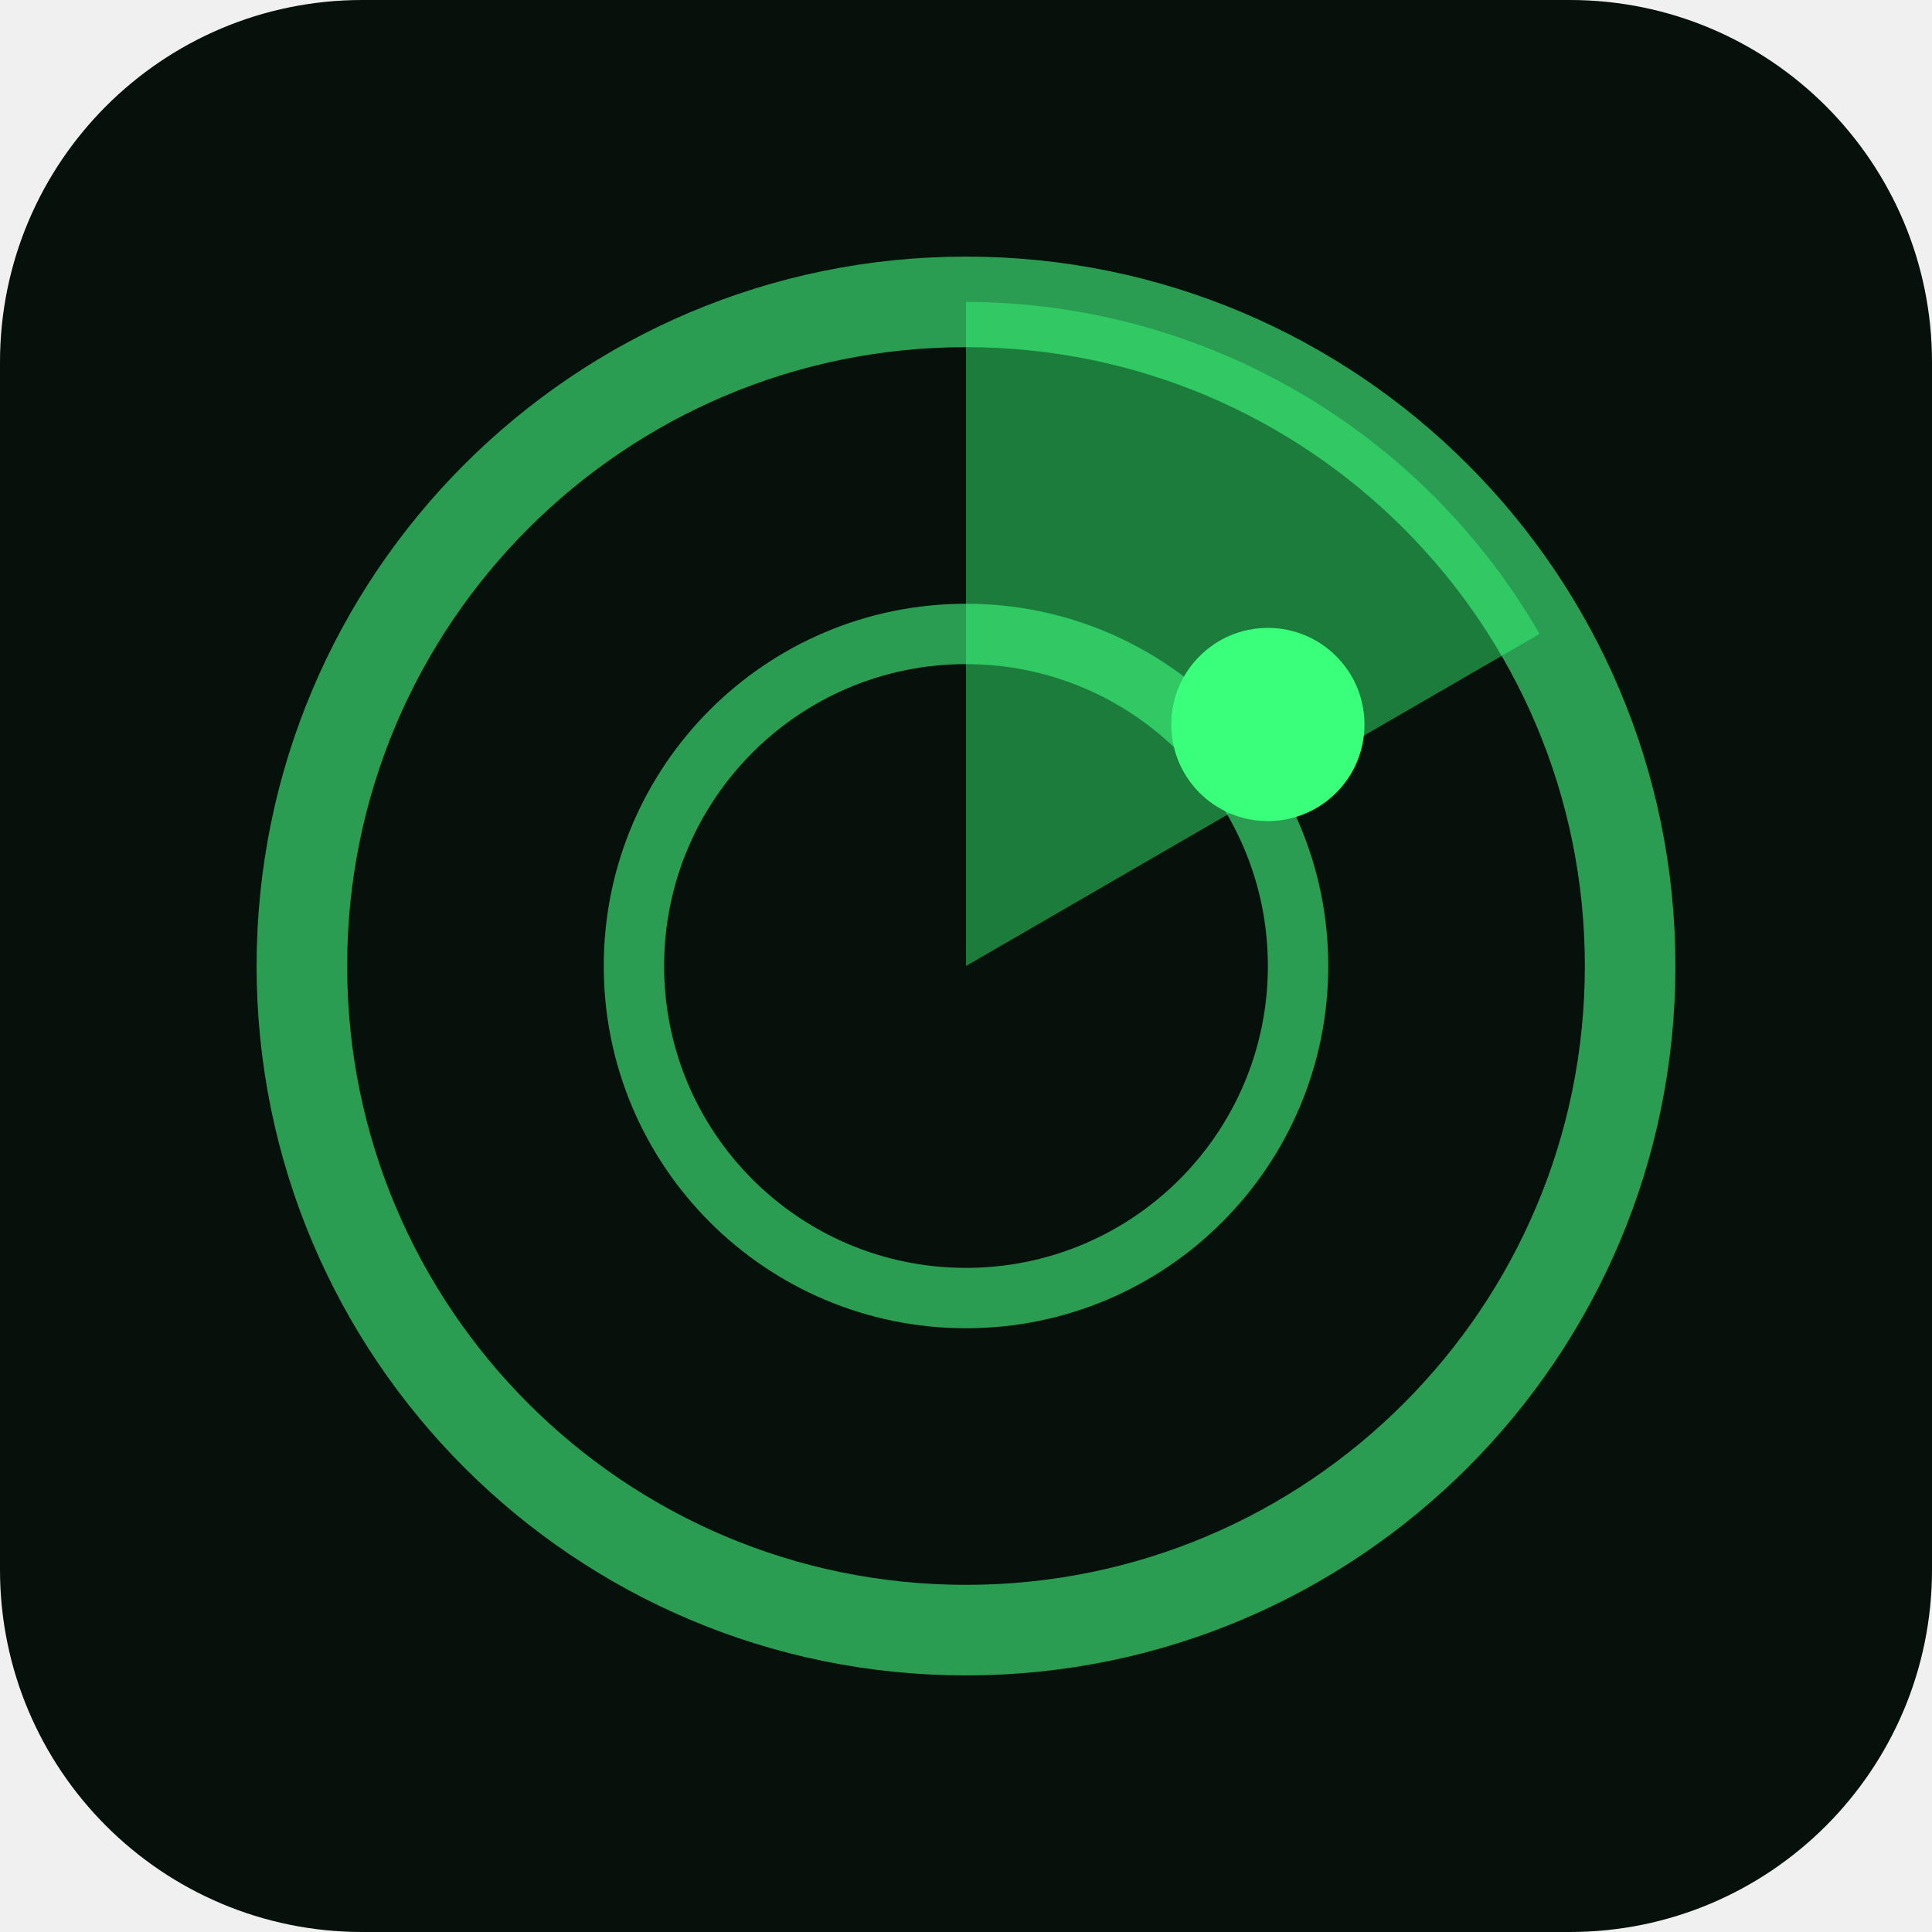
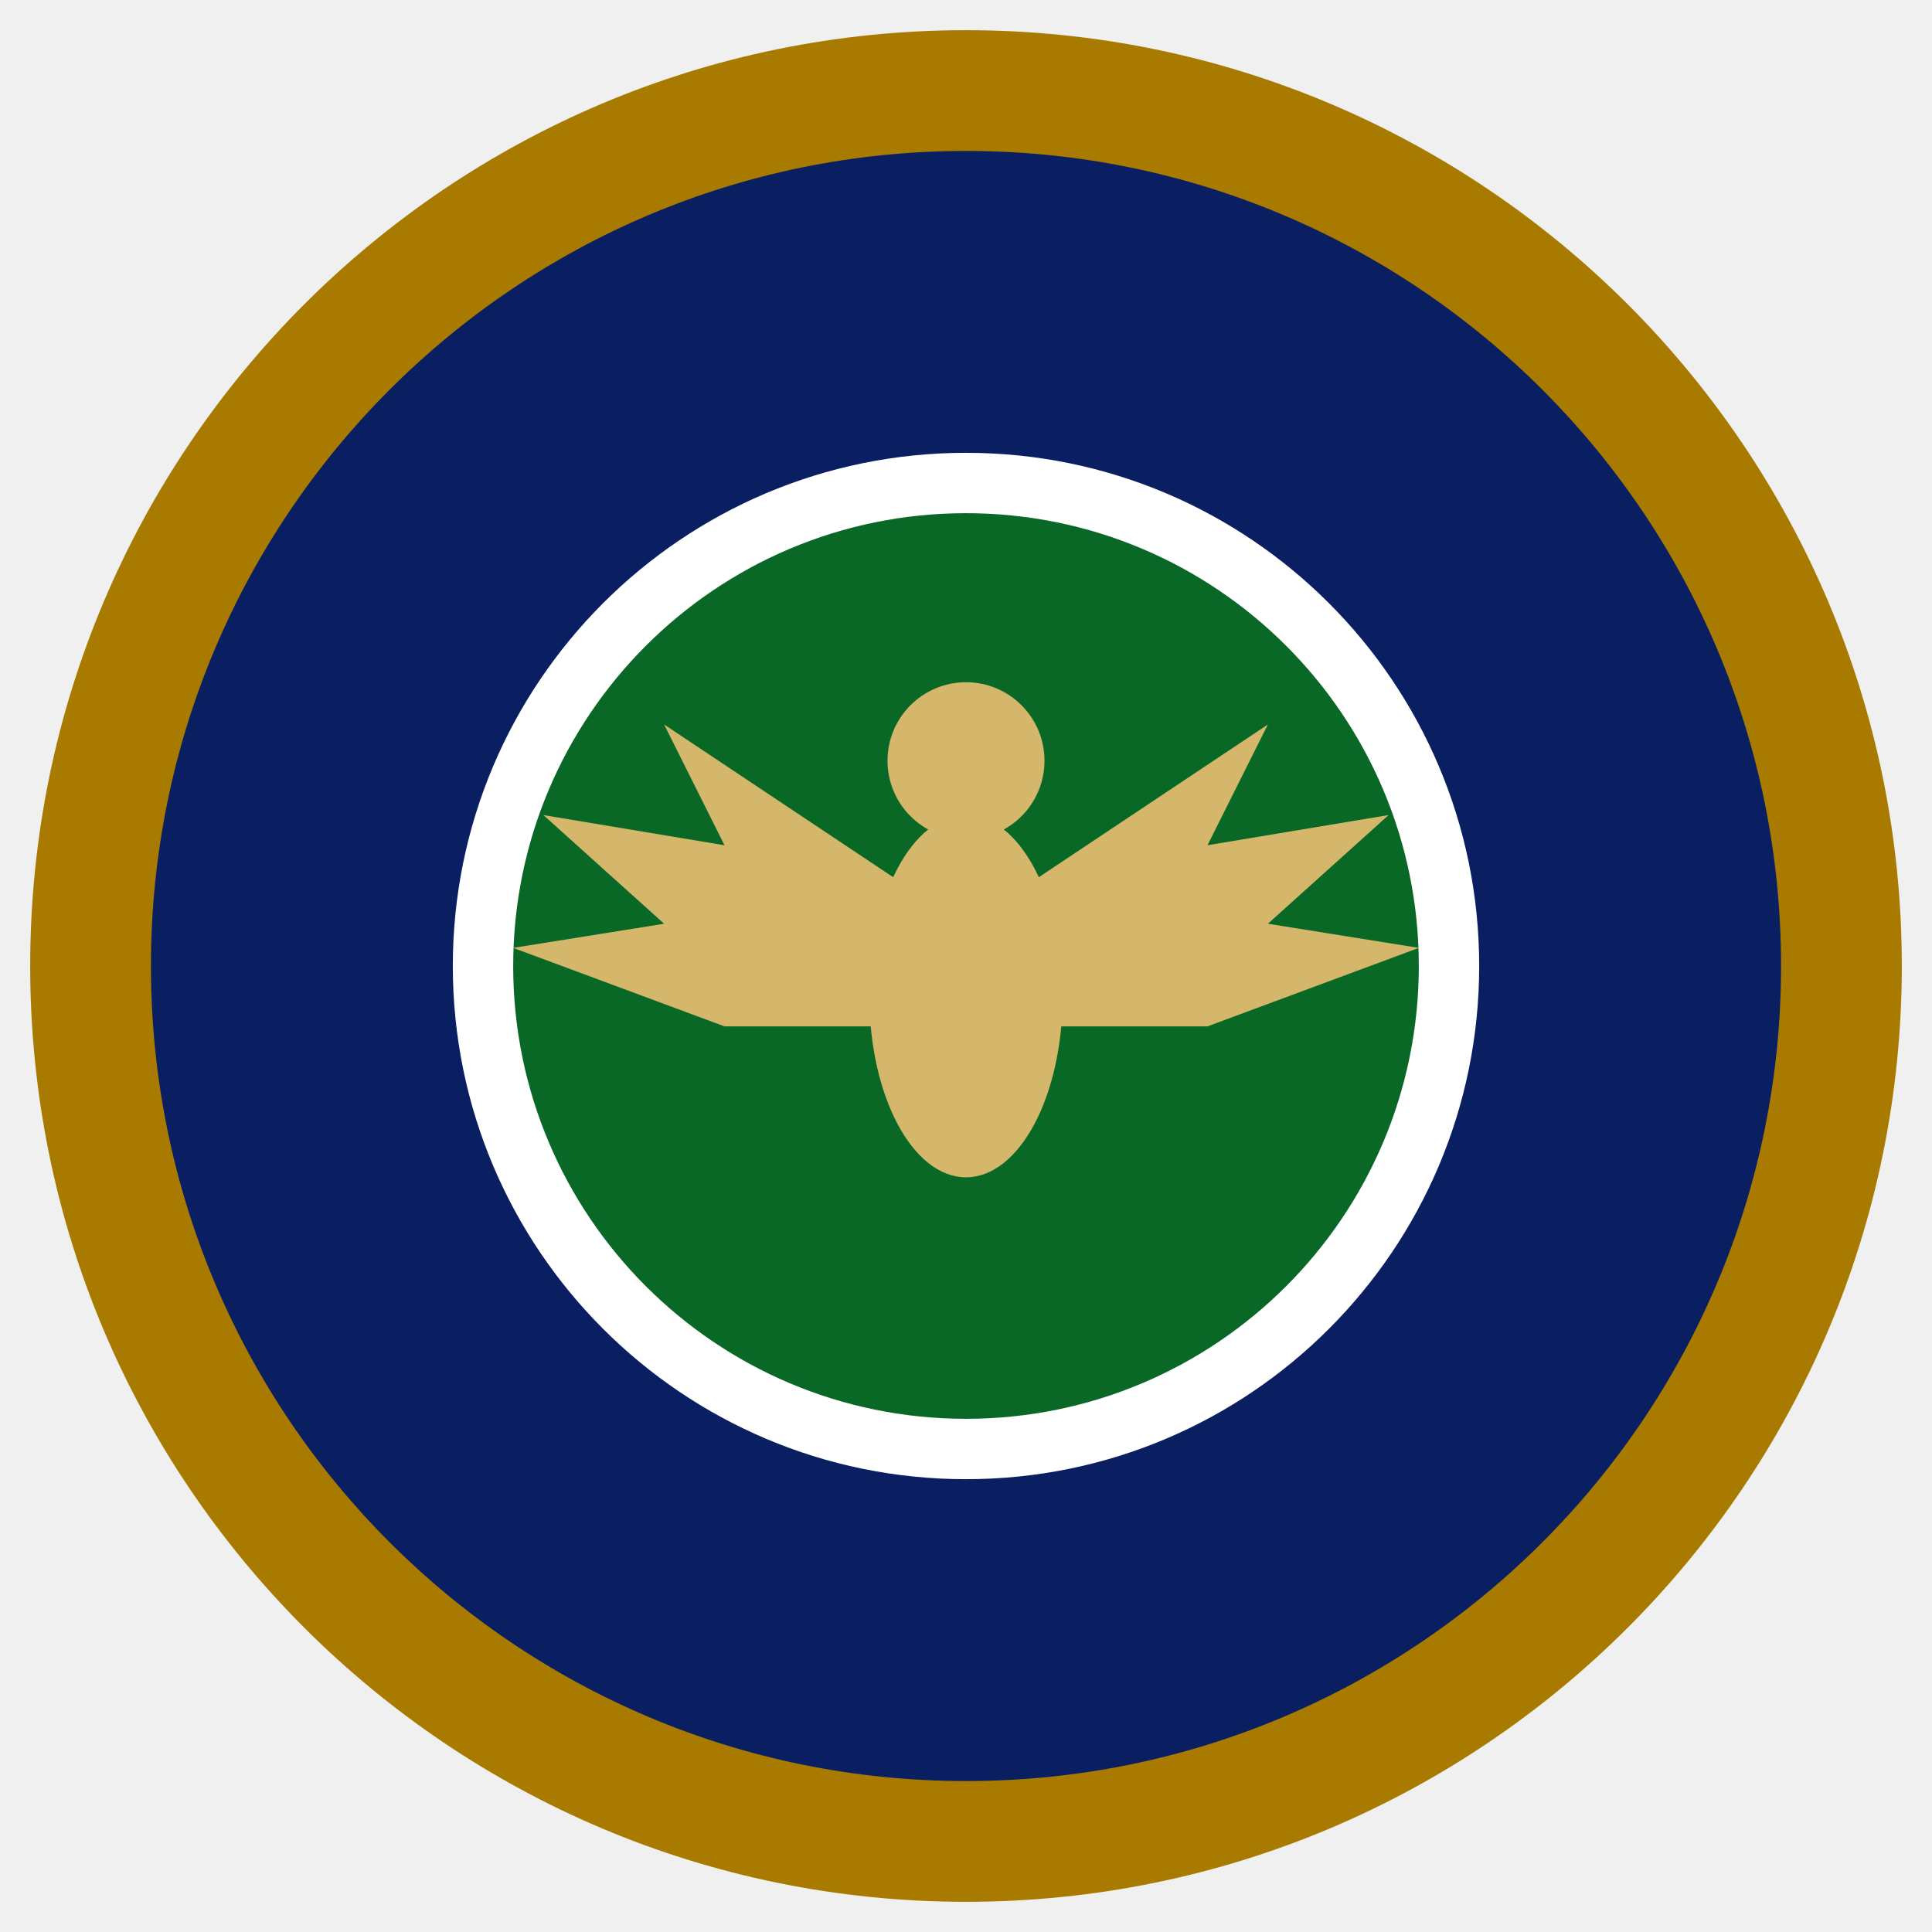
<svg xmlns="http://www.w3.org/2000/svg" viewBox="0 0 32 32">
-   <rect width="32" height="32" rx="6" fill="#05110a" />
-   <circle cx="16" cy="16" r="11" fill="none" stroke="#2a9d52" stroke-width="1.5" />
-   <circle cx="16" cy="16" r="5.5" fill="none" stroke="#2a9d52" stroke-width="1" />
-   <path d="M16 16 L16 5 A11 11 0 0 1 25.5 10.5 Z" fill="#39ff7a" fill-opacity=".45" />
-   <circle cx="21" cy="12" r="1.6" fill="#39ff7a" />
+   <circle cx="16" cy="16" r="15.5" fill="#a87b00" />
+   <circle cx="16" cy="16" r="13.5" fill="#091f62" />
+   <circle cx="16" cy="16" r="8.5" fill="#fff" />
+   <circle cx="16" cy="16" r="7.5" fill="#0a6826" />
+   <path d="M15.5 15 11 12l1 2-3-.5 2 1.8-2.5.4 3.5 1.3h3.5zM16.5 15l4.5-3-1 2 3-.5-2 1.8 2.5.4-3.5 1.3h-3.5z" fill="#d4b76a" />
+   <ellipse cx="16" cy="16.5" rx="1.6" ry="3" fill="#d4b76a" />
+   <circle cx="16" cy="12.6" r="1.3" fill="#d4b76a" />
</svg>
